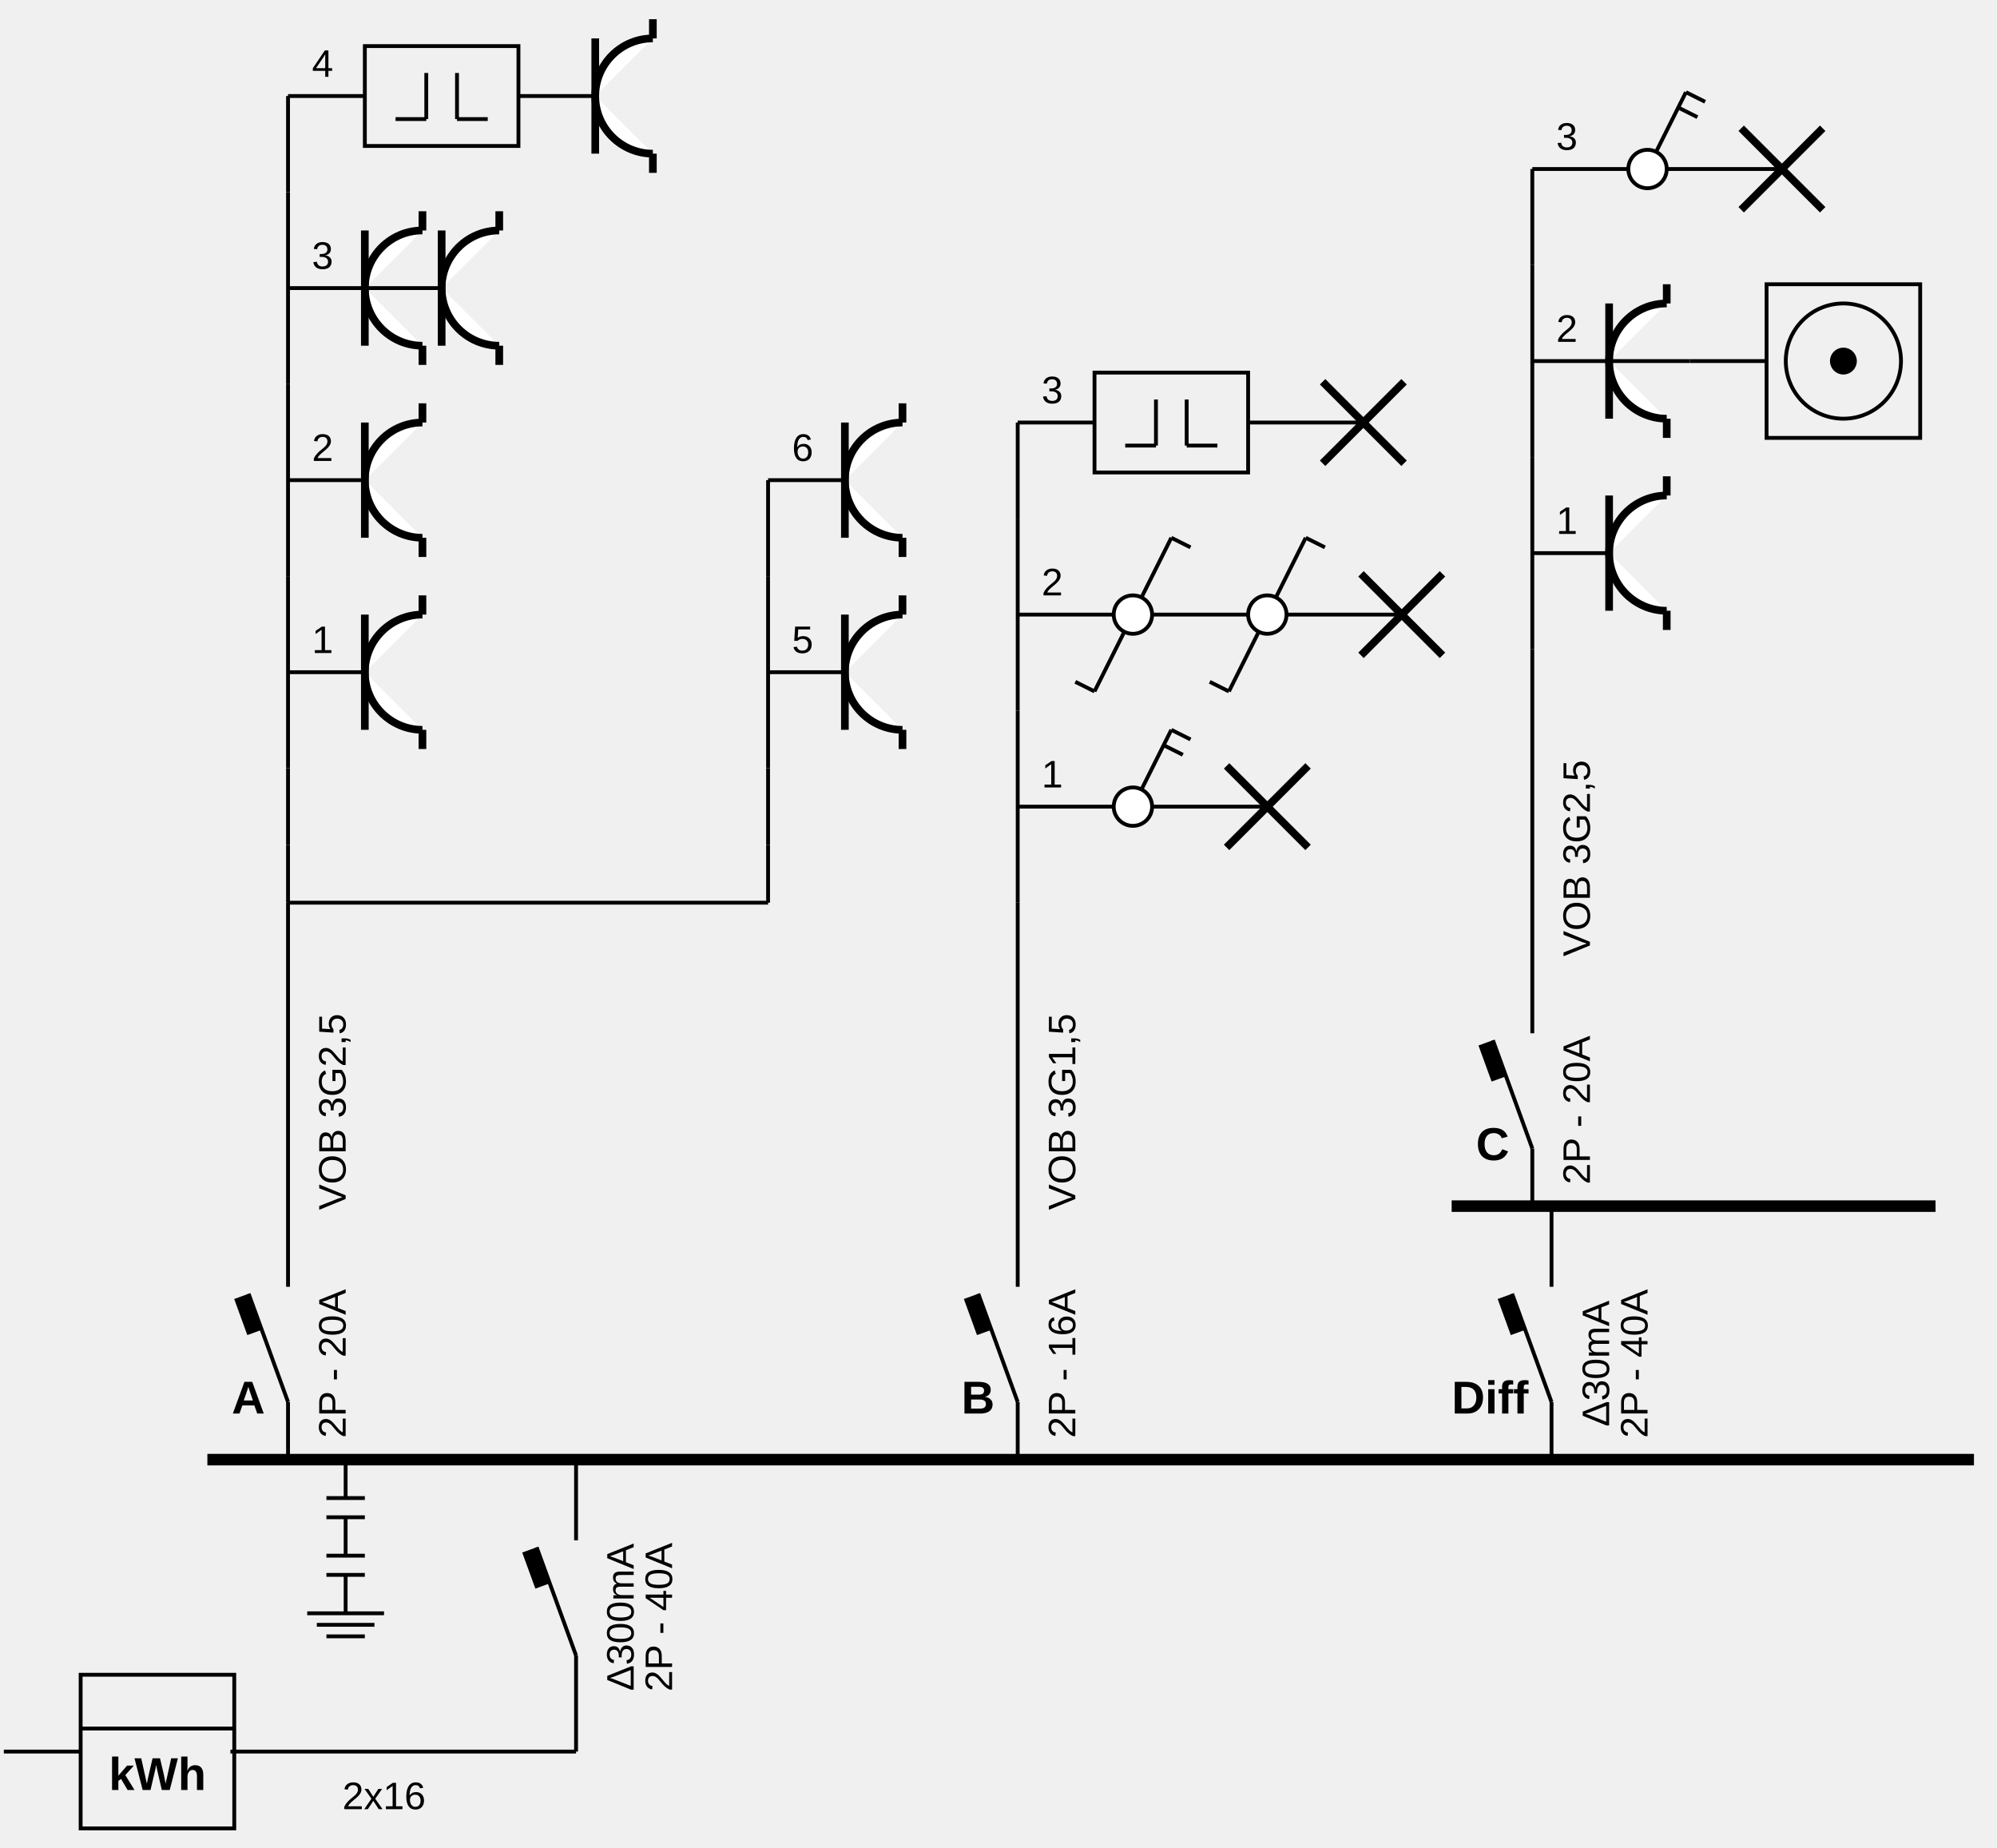
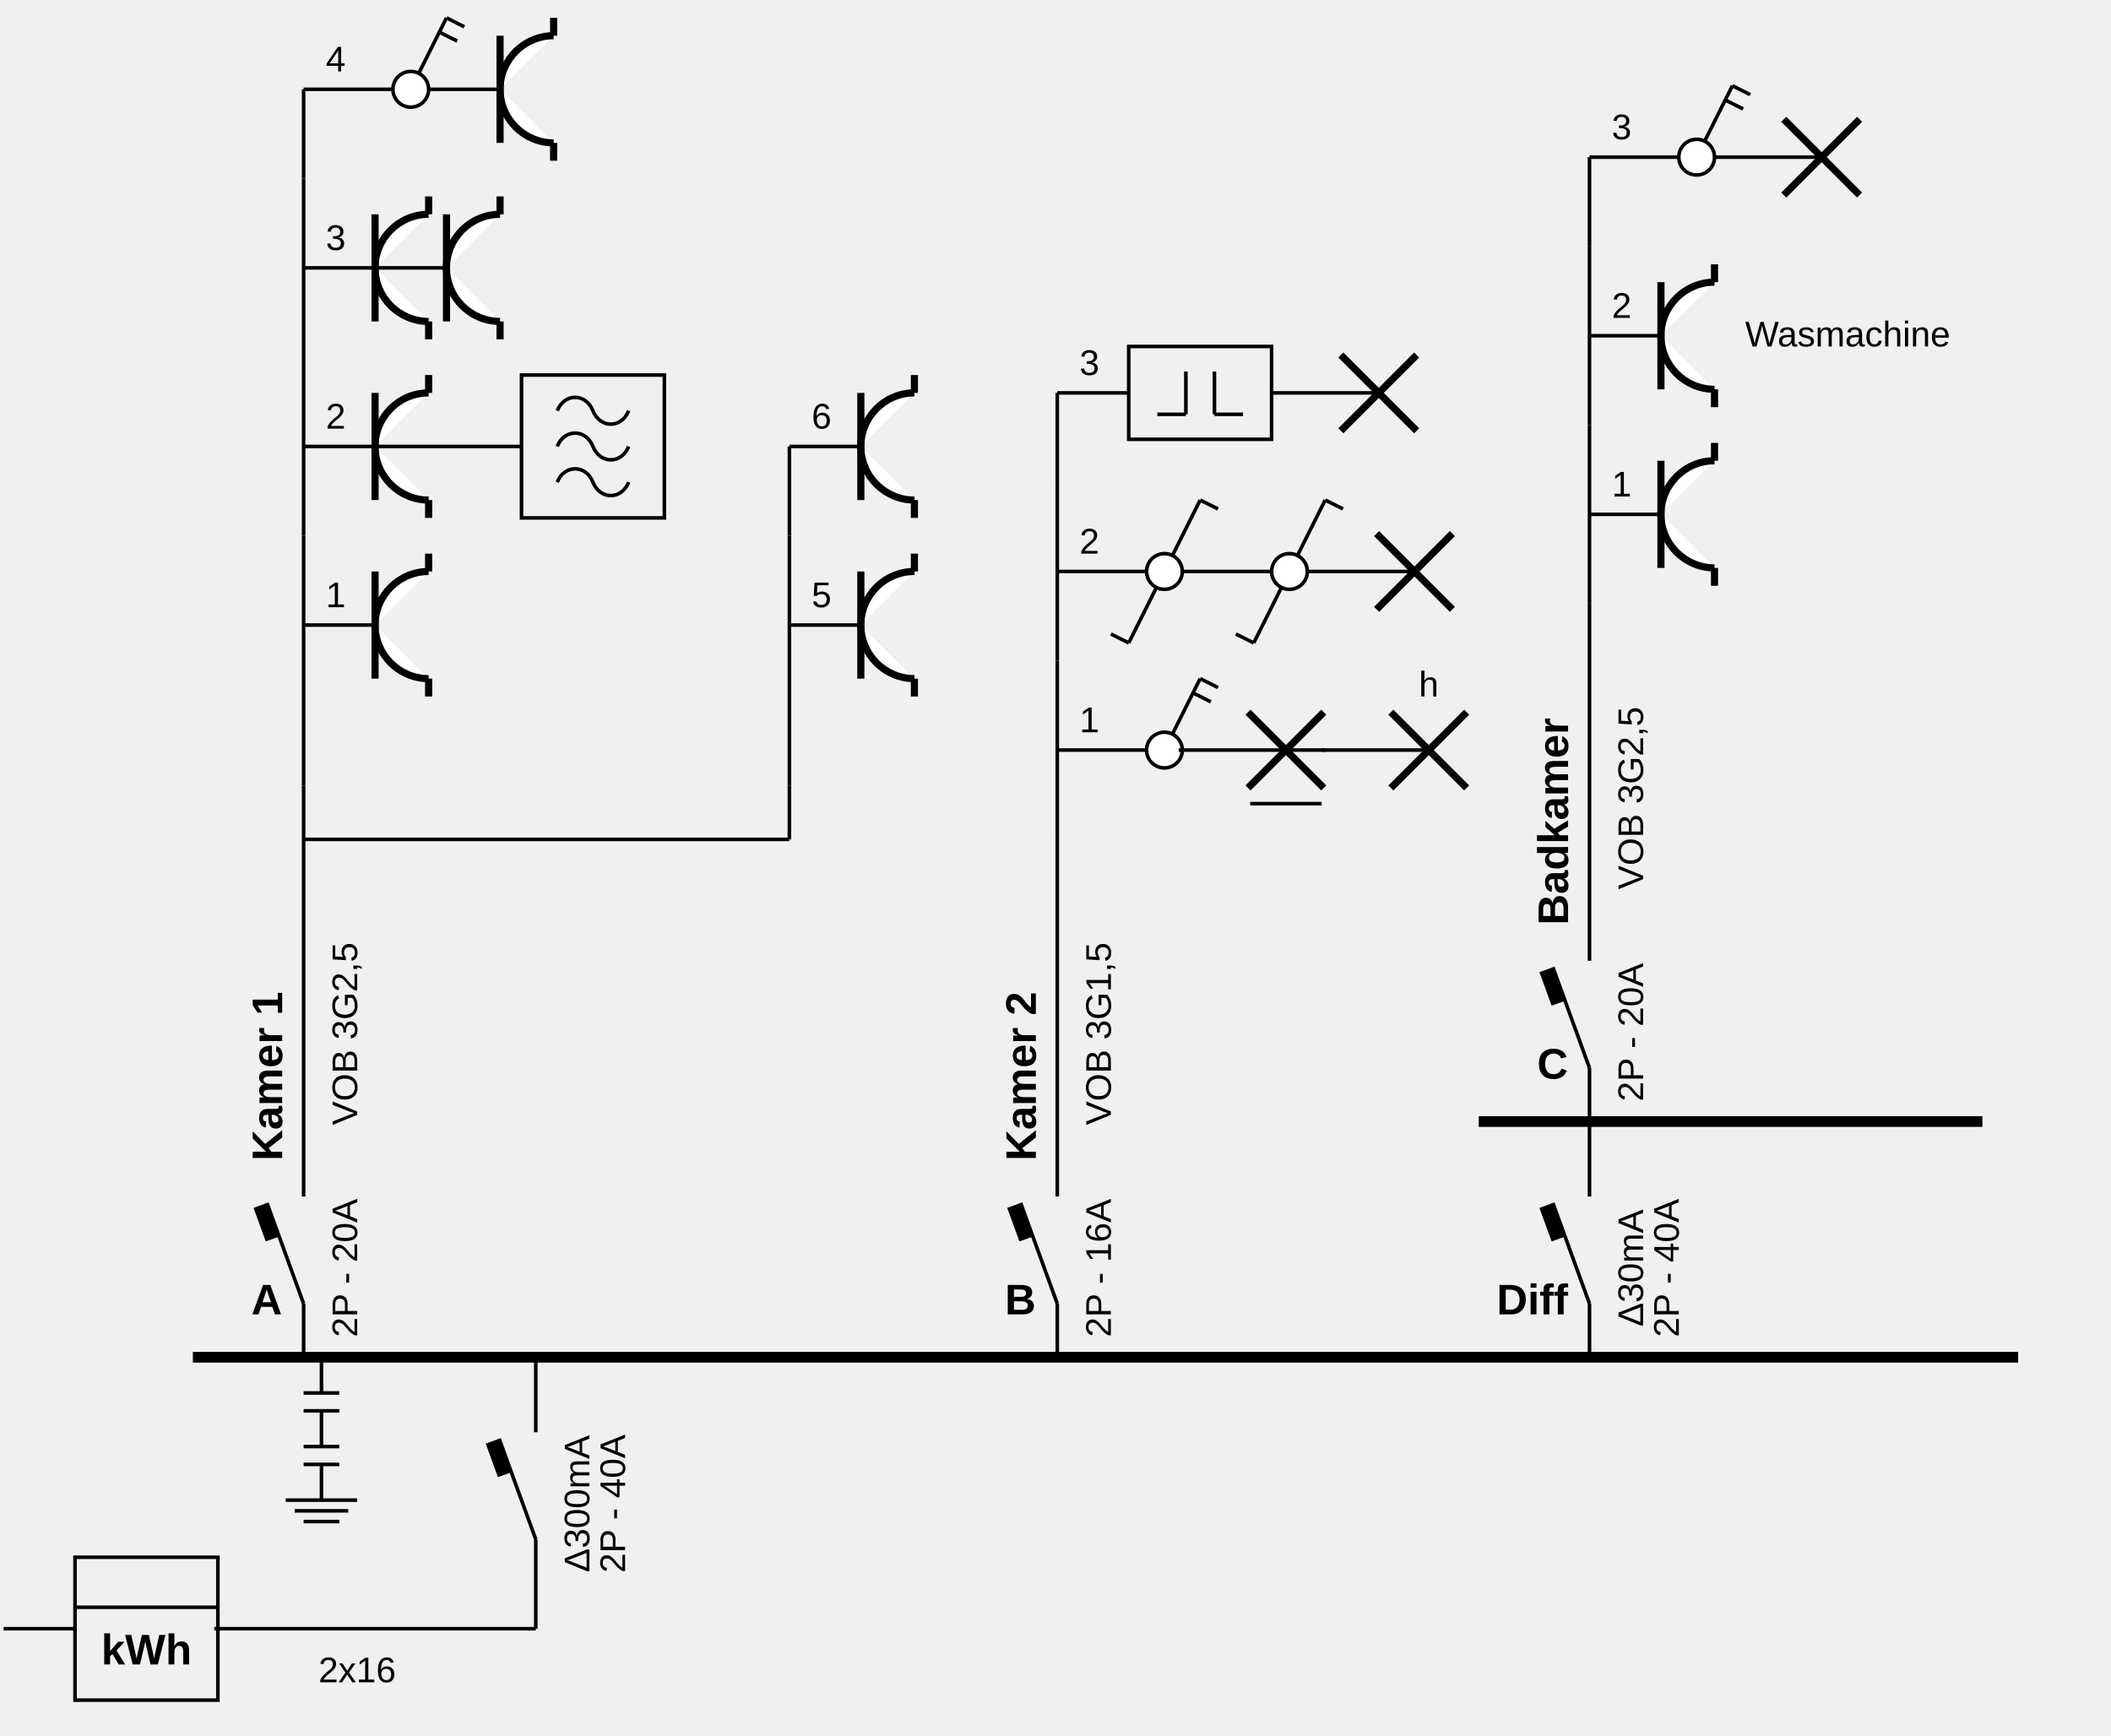
- <svg xmlns="http://www.w3.org/2000/svg" xmlns:xlink="http://www.w3.org/1999/xlink" transform="scale(1,1)" width="520" height="481">
+ <svg xmlns="http://www.w3.org/2000/svg" xmlns:xlink="http://www.w3.org/1999/xlink" transform="scale(1,1)" width="591" height="486">
  <defs>
    <pattern id="VerticalStripe" x="5" y="0" width="5" height="10" patternUnits="userSpaceOnUse">
      <line x1="0" y1="0" x2="0" y2="10" stroke="black" />
    </pattern>
    <g id="ster">
      <line x1="0" y1="-5" x2="0" y2="5" style="stroke:black" />
      <line x1="-4.33" y1="-2.5" x2="4.33" y2="2.5" style="stroke:black" />
      <line x1="-4.66" y1="2.5" x2="4.33" y2="-2.5" style="stroke:black" />
    </g>
    <g id="sinus">
      <path d="M0,0 C2,-5 8,-5 10,0 S18,5 20,0" style="stroke:black;fill:none" />
    </g>
    <g id="lamp">
      <line x1="-10.61" y1="-10.61" x2="10.61" y2="10.61" stroke="black" stroke-width="2" />
      <line x1="-10.61" y1="10.61" x2="10.61" y2="-10.61" stroke="black" stroke-width="2" />
    </g>
+     <g id="led">
+       <line x1="0" y1="-7" x2="0" y2="7" stroke="black" stroke-width="2" />
+       <line x1="0" y1="-7" x2="12" y2="0" stroke="black" stroke-width="2" />
+       <line x1="0" y1="7" x2="12" y2="0" stroke="black" stroke-width="2" />
+       <line x1="12" y1="-7" x2="12" y2="7" stroke="black" stroke-width="2" />
+       <line x1="6" y1="-6" x2="7" y2="-11" stroke="black" stroke-width="1" />
+       <line x1="7" y1="-11" x2="8.11" y2="-9.34" stroke="black" stroke-width="1" />
+       <line x1="7" y1="-11" x2="5.34" y2="-9.9" stroke="black" stroke-width="1" />
+       <line x1="9" y1="-6" x2="10" y2="-11" stroke="black" stroke-width="1" />
+       <line x1="10" y1="-11" x2="11.11" y2="-9.34" stroke="black" stroke-width="1" />
+       <line x1="10" y1="-11" x2="8.34" y2="-9.9" stroke="black" stroke-width="1" />
+     </g>
+     <g id="spot">
+       <path d="M0 0 A10 10 0 0 1 10 -10" stroke="black" fill="white" stroke-width="1" />
+       <path d="M0 0 A10 10 0 0 0 10 10" stroke="black" fill="white" stroke-width="1" />
+       <circle cx="10" cy="0" r="6" style="stroke:black;fill:white" />
+       <line x1="5.76" x2="14.24" y1="-4.24" y2="4.24" stroke="black" stroke-width="1" />
+       <line x1="5.76" x2="14.24" y1="4.24" y2="-4.24" stroke="black" stroke-width="1" />
+     </g>
+     <g id="noodlamp_decentraal">
+       <rect x="-10.61" y="-10.61" width="21.22" height="21.22" fill="white" stroke="black" />
+       <circle cx="0" cy="0" r="5" style="stroke:black;fill:black" />
+       <line x1="-7" y1="-7" x2="7" y2="7" stroke="black" stroke-width="2" />
+       <line x1="-7" y1="7" x2="7" y2="-7" stroke="black" stroke-width="2" />
+     </g>
+     <g id="signalisatielamp">
+       <circle cx="0" cy="0" r="5" fill="white" stroke="black" />
+       <line x1="-3" y1="-3" x2="3" y2="3" stroke="black" />
+       <line x1="-3" y1="3" x2="3" y2="-3" stroke="black" />
+     </g>
    <g id="schakelaar_enkel">
      <line x1="0" y1="0" x2="10" y2="-20" stroke="black" />
      <line x1="10" y1="-20" x2="15" y2="-17.5" stroke="black" />
      <circle cx="0" cy="0" r="5" fill="white" stroke="black" />
    </g>
    <g id="schakelaar_dubbel">
      <line x1="0" y1="0" x2="10" y2="-20" stroke="black" />
      <line x1="10" y1="-20" x2="15" y2="-17.5" stroke="black" />
      <line x1="8" y1="-16" x2="13" y2="-13.5" stroke="black" />
      <circle cx="0" cy="0" r="5" fill="white" stroke="black" />
    </g>
    <g id="schakelaar_wissel_enkel">
      <line x1="0" y1="0" x2="10" y2="-20" stroke="black" />
      <line x1="10" y1="-20" x2="15" y2="-17.5" stroke="black" />
      <line x1="0" y1="0" x2="-10" y2="20" stroke="black" />
      <line x1="-10" y1="20" x2="-15" y2="17.5" stroke="black" />
      <circle cx="0" cy="0" r="5" fill="white" stroke="black" />
    </g>
    <g id="schakelaar_rolluik">
      <line x1="0" y1="0" x2="10" y2="-20" stroke="black" />
      <line x1="10" y1="-20" x2="15" y2="-17.5" stroke="black" />
      <line x1="0" y1="0" x2="-10" y2="-20" stroke="black" />
      <line x1="-10" y1="-20" x2="-15" y2="-17.5" stroke="black" />
      <rect x="-8" y="-8" width="16" height="16" fill="white" stroke="black" />
      <text x="0" y="6" style="text-anchor:middle" font-family="Arial, Helvetica, sans-serif" font-weight="bold" font-size="16">S</text>
    </g>
    <g id="schakelaar_enkel_dim">
      <line x1="0" y1="0" x2="10" y2="-20" stroke="black" />
      <line x1="10" y1="-20" x2="15" y2="-17.5" stroke="black" />
      <circle cx="0" cy="0" r="5" fill="white" stroke="black" />
      <polygon points="-1,-8 11,-8 11,-15" fill="black" stroke="black" />
    </g>
    <g id="schakelaar_kruis_enkel">
      <line x1="0" y1="0" x2="10" y2="-20" stroke="black" />
      <line x1="10" y1="-20" x2="15" y2="-17.5" stroke="black" />
      <line x1="0" y1="0" x2="-10" y2="20" stroke="black" />
      <line x1="-10" y1="20" x2="-15" y2="17.5" stroke="black" />
      <line x1="0" y1="0" x2="-10" y2="-20" stroke="black" />
      <line x1="-10" y1="-20" x2="-15" y2="-17.5" stroke="black" />
      <line x1="0" y1="0" x2="10" y2="20" stroke="black" />
      <line x1="10" y1="20" x2="15" y2="17.5" stroke="black" />
      <circle cx="0" cy="0" r="5" fill="white" stroke="black" />
    </g>
    <g id="schakelaar_dubbelaansteking">
      <line x1="0" y1="0" x2="-10" y2="-20" stroke="black" />
      <line x1="-10" y1="-20" x2="-15" y2="-17.5" stroke="black" />
      <line x1="0" y1="0" x2="10" y2="-20" stroke="black" />
      <line x1="10" y1="-20" x2="15" y2="-17.5" stroke="black" />
      <circle cx="0" cy="0" r="5" fill="white" stroke="black" />
    </g>
    <g id="schakelaar_wissel_dubbel">
      <line x1="0" y1="0" x2="10" y2="-20" stroke="black" />
      <line x1="10" y1="-20" x2="15" y2="-17.5" stroke="black" />
      <line x1="8" y1="-16" x2="13" y2="-13.5" stroke="black" />
      <line x1="0" y1="0" x2="-10" y2="20" stroke="black" />
      <line x1="-10" y1="20" x2="-15" y2="17.5" stroke="black" />
      <line x1="-8" y1="16" x2="-13" y2="13.5" stroke="black" />
      <circle cx="0" cy="0" r="5" fill="white" stroke="black" />
+     </g>
+     <g id="aansluitpunt">
+       <circle cx="5" cy="0" r="5" style="stroke:black;fill:none" />
+     </g>
+     <g id="aftakdoos">
+       <circle cx="15" cy="0" r="15" style="stroke:black;fill:none" />
+       <circle cx="15" cy="0" r="7.5" style="stroke:black;fill:black" />
    </g>
    <g id="bewegingsschakelaar">
      <rect x="0" y="-13" width="10" height="26" fill="none" style="stroke:black" />
      <rect x="10" y="-13" width="30" height="26" fill="none" style="stroke:black" />
      <line x1="10" y1="13" x2="40" y2="-13" stroke="black" />
      <line x1="15" y1="-5" x2="20" y2="-5" stroke="black" />
      <line x1="20" y1="-10" x2="20" y2="-5" stroke="black" />
      <line x1="20" y1="-10" x2="25" y2="-10" stroke="black" />
-       <text x="22" y="11" style="text-anchor:left" font-family="Arial, Helvetica, sans-serif" font-weight="bold" font-size="10">PIR</text>
+       <text x="22" y="11" style="text-anchor:start" font-family="Arial, Helvetica, sans-serif" font-weight="bold" font-size="10">PIR</text>
+     </g>
+     <g id="schakelaar">
+       <line x1="0" y1="0" x2="5" y2="0" stroke="black" />
+       <line x1="5" y1="0" x2="35" y2="-10" stroke="black" />
+       <line x1="35" y1="0" x2="40" y2="0" stroke="black" />
+     </g>
+     <g id="schemerschakelaar">
+       <line x1="0" y1="0" x2="5" y2="0" stroke="black" />
+       <line x1="5" y1="0" x2="35" y2="-10" stroke="black" />
+       <line x1="35" y1="0" x2="40" y2="0" stroke="black" />
+       <use xlink:href="#arrow" x="14" y="-17" transform="rotate(90 14 -17)" />
+       <use xlink:href="#arrow" x="18" y="-17" transform="rotate(90 18 -17)" />
    </g>
    <g id="stopcontact">
      <path d="M20 0 A15 15 0 0 1 35 -15" stroke="black" fill="white" stroke-width="2" />
      <path d="M20 0 A15 15 0 0 0 35 15" stroke="black" fill="white" stroke-width="2" />
      <line x1="0" y1="0" x2="20" y2="0" stroke="black" />
    </g>
    <g id="stopcontact_aarding">
      <line x1="20" y1="-15" x2="20" y2="15" stroke="black" stroke-width="2" />
    </g>
    <g id="stopcontact_kinderveilig">
      <line x1="35" y1="-20" x2="35" y2="-15" stroke="black" stroke-width="2" />
      <line x1="35" y1="20" x2="35" y2="15" stroke="black" stroke-width="2" />
    </g>
    <g id="bel">
      <path d="M20 0 A15 15 0 0 1 0 15" stroke="black" fill="none" stroke-width="2" />
      <path d="M20 0 A15 15 0 0 0 0 -15" stroke="black" fill="none" stroke-width="2" />
      <line x1="0" y1="15" x2="0" y2="-15" stroke="black" stroke-width="2" />
    </g>
    <g id="boiler">
      <circle cx="20" cy="0" r="20" style="stroke:black;fill:url(#VerticalStripe)" />
    </g>
    <g id="boiler_accu">
      <circle cx="20" cy="0" r="20" style="stroke:black;fill:none" />
      <circle cx="20" cy="0" r="15" style="stroke:black;fill:url(#VerticalStripe)" />
    </g>
    <g id="motor">
      <circle cx="20" cy="0" r="20" style="stroke:black;fill:none" />
      <text x="20" y="6" style="text-anchor:middle" font-family="Arial, Helvetica, sans-serif" font-weight="bold" font-size="16">M</text>
    </g>
-     <g id="vrije_tekst">
-       <rect x="0" y="-20" width="40" height="40" fill="none" style="stroke:black" />
-     </g>
    <g id="elektriciteitsmeter">
      <rect x="0" y="-20" width="40" height="40" fill="none" style="stroke:black" />
      <line x1="0" y1="-6" x2="40" y2="-6" stroke="black" stroke-width="1" />
      <text x="20" y="10" style="text-anchor:middle" font-family="Arial, Helvetica, sans-serif" font-weight="bold" font-size="12">kWh</text>
    </g>
    <g id="diepvriezer">
      <rect x="0" y="-20" width="40" height="40" fill="none" style="stroke:black" />
      <use xlink:href="#ster" x="10" y="0" />
      <use xlink:href="#ster" x="20" y="0" />
      <use xlink:href="#ster" x="30" y="0" />
+     </g>
+     <g id="zonnepaneel">
+       <rect x="0" y="-12" width="80" height="30" fill="none" style="stroke:black" />
+       <line x1="3" y1="3" x2="77" y2="3" stroke="black" />
+       <line x1="20" y1="-9" x2="20" y2="15" stroke="black" />
+       <line x1="40" y1="-9" x2="40" y2="15" stroke="black" />
+       <line x1="60" y1="-9" x2="60" y2="15" stroke="black" />
    </g>
    <g id="drukknop">
      <circle cx="12" cy="0" r="12" style="stroke:black;fill:none" />
      <circle cx="12" cy="0" r="7" style="stroke:black;fill:none" />
    </g>
    <g id="teleruptor">
      <rect x="0" y="-13" width="40" height="26" fill="none" style="stroke:black" />
      <line x1="8" y1="6" x2="16" y2="6" stroke="black" />
      <line x1="24" y1="6" x2="32" y2="6" stroke="black" />
      <line x1="16" y1="-6" x2="16" y2="6" stroke="black" />
      <line x1="24" y1="-6" x2="24" y2="6" stroke="black" />
    </g>
    <g id="dimmer">
      <rect x="0" y="-13" width="40" height="26" fill="none" style="stroke:black" />
      <line x1="10" y1="5" x2="30" y2="6" stroke="black" />
      <line x1="10" y1="5" x2="10" y2="-5" stroke="black" />
      <line x1="10" y1="-5" x2="30" y2="5" stroke="black" />
    </g>
    <g id="relais">
      <rect x="0" y="-13" width="40" height="26" fill="none" style="stroke:black" />
      <line x1="10" y1="-13" x2="30" y2="13" stroke="black" />
    </g>
    <g id="minuterie">
      <rect x="0" y="-13" width="40" height="26" fill="none" style="stroke:black" />
      <text x="20" y="6" style="text-anchor:middle" font-family="Arial, Helvetica, sans-serif" font-size="16">t</text>
    </g>
    <g id="thermostaat">
      <rect x="0" y="-13" width="40" height="26" fill="none" style="stroke:black" />
      <circle cx="20" cy="0" r="8" style="stroke:black;fill:none" />
      <line x1="12" y1="0" x2="28" y2="0" stroke="black" />
    </g>
    <g id="tijdschakelaar">
      <rect x="0" y="-13" width="40" height="26" fill="none" style="stroke:black" />
      <circle cx="11" cy="0" r="8" style="stroke:black;fill:none" />
      <line x1="10" y1="0" x2="17" y2="0" stroke="black" />
      <line x1="11" y1="-6" x2="11" y2="1" stroke="black" />
      <line x1="21" y1="0" x2="25" y2="0" stroke="black" />
      <line x1="25" y1="0" x2="31" y2="-5" stroke="black" />
      <line x1="31" y1="0" x2="36" y2="0" stroke="black" />
    </g>
    <g id="droogkast">
      <rect x="0" y="-20" width="40" height="40" fill="none" style="stroke:black" />
      <circle cx="15" cy="-7.5" r="5" style="stroke:black;fill:none" />
      <circle cx="25" cy="-7.5" r="5" style="stroke:black;fill:none" />
      <circle cx="20" cy="7.5" r="3" style="stroke:black;fill:black" />
    </g>
+     <g id="omvormer">
+       <rect x="0" y="-15" width="60" height="30" fill="none" style="stroke:black" />
+       <line x1="35" y1="-12" x2="25" y2="12" stroke="black" />
+       <text x="15" y="-1" style="text-anchor:middle" font-family="Arial, Helvetica, sans-serif" font-size="12">AC</text>
+       <text x="45" y="10" style="text-anchor:middle" font-family="Arial, Helvetica, sans-serif" font-size="12">DC</text>
+     </g>
    <g id="koelkast">
      <rect x="0" y="-20" width="40" height="40" fill="none" style="stroke:black" />
      <use xlink:href="#ster" x="20" y="0" />"
    </g>
    <g id="kookfornuis">
      <rect x="0" y="-20" width="40" height="40" fill="none" style="stroke:black" />
      <circle cx="10" cy="10" r="3" style="stroke:black;fill:black" />
      <circle cx="30" cy="10" r="3" style="stroke:black;fill:black" />
      <circle cx="30" cy="-10" r="3" style="stroke:black;fill:black" />
    </g>
    <g id="microgolf">
      <rect x="0" y="-20" width="40" height="40" fill="none" style="stroke:black" />
      <use xlink:href="#sinus" x="10" y="-10" />"
      <use xlink:href="#sinus" x="10" y="0" />"
      <use xlink:href="#sinus" x="10" y="10" />"
    </g>
    <g id="oven">
      <rect x="0" y="-20" width="40" height="40" fill="none" style="stroke:black" />
      <line x1="0" y1="-5" x2="40" y2="-5" stroke="black" />
      <circle cx="20" cy="7.5" r="3" style="stroke:black;fill:black" />
+     </g>
+     <g id="usblader">
+       <rect x="0" y="-15" width="60" height="30" fill="none" style="stroke:black" />
+       <circle cx="12" cy="-5" r="5" style="stroke:black;fill:none" />
+       <circle cx="19" cy="-5" r="5" style="stroke:black;fill:none" />
+       <text x="15" y="8" style="text-anchor:middle" font-family="Arial, Helvetica, sans-serif" font-size="8">AC/DC</text>
+       <text x="42" y="4" style="text-anchor:middle" font-family="Arial, Helvetica, sans-serif" font-size="11">USB</text>
    </g>
    <g id="vaatwasmachine">
      <rect x="0" y="-20" width="40" height="40" fill="none" style="stroke:black" />
      <line x1="0" y1="-20" x2="40" y2="20" style="stroke:black;fill:none" />
      <line x1="40" y1="-20" x2="0" y2="20" style="stroke:black;fill:none" />
      <circle cx="20" cy="0" r="8" style="stroke:black;fill:white" />
    </g>
    <g id="ventilator">
      <rect x="0" y="-15" width="30" height="30" fill="none" style="stroke:black" />
      <circle cx="10" cy="0" r="5" style="stroke:black;fill:none" />
      <circle cx="20" cy="0" r="5" style="stroke:black;fill:none" />
-     </g>
-     <g id="leeg">
-       <circle cx="5" cy="0" r="5" style="stroke:black;fill:none" />
    </g>
    <g id="transformator">
      <circle cx="8" cy="0" r="8" style="stroke:black;fill:none" />
      <circle cx="20" cy="0" r="8" style="stroke:black;fill:none" />
    </g>
    <g id="verwarmingstoestel">
      <rect x="0" y="-15" width="50" height="30" fill="url(#VerticalStripe)" style="stroke:black" />
    </g>
    <g id="verwarmingstoestel_accu">
      <rect x="0" y="-15" width="50" height="30" fill="none" style="stroke:black" />
      <rect x="5" y="-10" width="40" height="20" fill="url(#VerticalStripe)" style="stroke:black" />
    </g>
    <g id="verwarmingstoestel_accu_ventilator">
      <rect x="0" y="-15" width="70" height="30" fill="none" style="stroke:black" />
      <rect x="5" y="-10" width="35" height="20" fill="url(#VerticalStripe)" style="stroke:black" />
      <circle cx="50" cy="0" r="5" style="stroke:black;fill:none" />
      <circle cx="60" cy="0" r="5" style="stroke:black;fill:none" />
    </g>
+     <g id="verbruiker">
+       <rect x="0" y="-20" width="40" height="40" fill="none" style="stroke:black" />
+     </g>
    <g id="wasmachine">
      <rect x="0" y="-20" width="40" height="40" fill="none" style="stroke:black" />
      <circle cx="20" cy="0" r="3" style="stroke:black;fill:black" />
      <circle cx="20" cy="0" r="15" style="stroke:black;fill:none" />
    </g>
    <g transform="rotate(-20)" id="zekering_automatisch">
      <line x1="0" y1="-30" x2="0" y2="0" stroke="black" />
      <rect x="-4" y="-30" width="4" height="10" style="fill:black" />
    </g>
    <g id="zekering_smelt">
      <rect x="-4" y="-30" width="8" height="30" style="stroke:black;fill:none" />
      <line x1="0" y1="-30" x2="0" y2="0" stroke="black" />
+     </g>
+     <g transform="rotate(-20)" id="zekering_empty">
+       <line x1="0" y1="-30" x2="0" y2="0" stroke="black" />
+     </g>
+     <g id="arrow">
+       <line x1="0" y1="0" x2="8" y2="0" stroke="black" />
+       <line x1="8" y1="0" x2="5" y2="-1" stroke="black" />
+       <line x1="8" y1="0" x2="5" y2="1" stroke="black" />
+     </g>
+     <g id="gas_ventilator">
+       <polygon points="-6,5.2 0,-5.2 6,5.2" fill="black" stroke="black" />
+     </g>
+     <g id="gas_atmosferisch">
+       <polygon points="-6,5.2 0,-5.2 6,5.2" fill="white" stroke="black" />
+     </g>
+     <g id="bliksem">
+       <line x1="0" y1="-5.2" x2="-3" y2="0" stroke="black" />
+       <line x1="-3" y1="0" x2="3" y2="0" stroke="black" />
+       <line x1="3" y1="0" x2="0" y2="5.2" stroke="black" />
+       <line x1="0" y1="5.2" x2="0" y2="2.2" stroke="black" />
+       <line x1="0" y1="5.2" x2="2.6" y2="3.7" stroke="black" />
+     </g>
+     <g id="moving_man" transform="matrix(0.0152987,0,0,0.01530866,0,0)">
+       <path d="M 710.7,10.1 C 904.8,5.2 908.6,261.4 730.9,278.4 637.5,287.3 566.3,181.5 603.8,90.8 623.4,43.4 668.7,12.9 711.4,10.1 c 1.1,-0.1 2.8,26.1 1.7,26.2 -31.4,2 -74.8,32.1 -89.1,74.7 -26.8,79.9 47,156.6 125.1,139.2 123.9,-27.6 114.1,-218.5 -36.3,-214 -0.7,0 -3.2,-26 -2.1,-26.1 z" id="path4" stroke="black" stroke-width="10" />
+       <path d="m 545.3,225.9 c -67.8,-5 -133.2,0 -199.7,0 -20.7,13.6 -115,100.7 -121.1,121.1 -5.7,19.1 6.2,31.9 12.1,40.4 60.1,18.3 96.7,-60.4 133.2,-88.8 29.6,0 59.2,0 88.8,0 -59.2,78.9 -190.7,169.9 -58.5,264.3 -27.6,31.6 -55.1,63.2 -82.7,94.8 -46.9,-14.7 -165.6,-41.3 -199.7,-18.2 -7,21 -4.8,32.1 6.1,48.4 34.1,10.3 205.5,53.2 232,36.3 34.3,-37.7 68.6,-75.3 102.9,-113 32.3,27.6 64.6,55.2 96.9,82.7 -1,62.6 -14.6,249.9 24.2,266.3 10.2,3 19.1,0.5 28.2,-2 5.4,-7.4 10.8,-14.8 16.1,-22.2 6.9,-27 0.3,-272.6 -6.1,-282.5 -37.7,-32.9 -75.3,-65.9 -113,-98.9 1.3,-1.3 2.7,-2.7 4,-4 45.7,-48.4 91.5,-96.9 137.2,-145.3 20.2,19.5 40.4,39 60.5,58.5 16.7,35.8 152.2,25.4 179.6,6.1 2,-8.1 4,-16.1 6.1,-24.2 -16,-40.1 -71.7,-31.8 -127.1,-30.3 C 741.8,384.3 590.6,253 545.5,225.7 c -1.7,-1 14.9,-23.3 15.4,-22.4 -2.2,-3.5 126,97.7 134.4,107.4 9.4,9.1 55.2,51.5 82.1,78.4 68.5,-2 122,-6.5 137.2,46.4 4.9,17.1 1.9,37.1 -8.1,50.4 -18.8,25.3 -156,39.1 -197.7,18.2 -20.2,-20.2 -40.4,-40.4 -60.5,-60.5 -18.8,18.2 -37.7,36.3 -56.5,54.5 -16.8,18.2 -33.6,36.3 -50.4,54.5 32.9,28.9 65.9,57.8 98.9,86.8 11.2,17.9 18.9,272.3 8.1,306.7 -4.8,15.2 -19.9,32.9 -34.3,38.3 C 498.3,1028.1 527.8,798.3 529.4,706 505.9,686.5 482.3,667 458.8,647.5 427.9,676.7 402,732.8 362,750.4 333.5,762.9 140.3,728.4 113.8,712.1 100.1,703.6 89.3,686 85.6,667.7 59.7,543.2 281.5,646 321.3,617.4 334.7,601.3 348.2,585.1 361.7,569 266.4,454.2 335.5,414.9 402.1,326.9 c 0,-0.7 0,-1.3 0,-2 -8.1,0 -16.1,0 -24.2,0 -26.3,36.3 -124.9,147 -173.5,64.6 -35.9,-60.8 103.6,-172.2 141.1,-189.8 56.7,-3.8 167.5,-11 215.9,4 0.8,0.7 -14.9,22.6 -16.1,22.2 z" id="path6" stroke="black" stroke-width="10" />
    </g>
  </defs>
  <svg x="0" y="0">
    <svg x="50" y="0">
      <svg x="0" y="0">
        <svg x="0" y="0">
          <svg x="0" y="0">
-             <svg x="24" y="0">
-               <svg x="0" y="0">
-                 <path d="M1 25 L21 25" stroke="black" />
-                 <use xlink:href="#teleruptor" x="21" y="25" />
-               </svg>
-               <svg x="60" y="0">
+             <svg x="34" y="0">
+               <svg x="0" y="0">
+                 <line x1="1" x2="31" y1="25" y2="25" stroke="black" />
+                 <use xlink:href="#schakelaar_dubbel" x="31" y="25" />
+               </svg>
+               <svg x="35" y="0">
                <use xlink:href="#stopcontact" x="1" y="25" />
                <use xlink:href="#stopcontact_aarding" x="1" y="25" />
                <use xlink:href="#stopcontact_kinderveilig" x="1" y="25" />
              </svg>
              <line x1="1" x2="1" y1="25" y2="50" stroke="black" />
              <text x="10" y="20" style="text-anchor:middle" font-family="Arial, Helvetica, sans-serif" font-size="10">4</text>
            </svg>
-             <svg x="24" y="50">
-               <use xlink:href="#stopcontact" x="1" y="25" />
-               <use xlink:href="#stopcontact_aarding" x="1" y="25" />
-               <use xlink:href="#stopcontact_kinderveilig" x="1" y="25" />
-               <use xlink:href="#stopcontact" x="21" y="25" />
-               <use xlink:href="#stopcontact_aarding" x="21" y="25" />
-               <use xlink:href="#stopcontact_kinderveilig" x="21" y="25" />
+             <svg x="34" y="50">
+               <svg x="0" y="0">
+                 <use xlink:href="#stopcontact" x="1" y="25" />
+                 <use xlink:href="#stopcontact_aarding" x="1" y="25" />
+                 <use xlink:href="#stopcontact_kinderveilig" x="1" y="25" />
+                 <use xlink:href="#stopcontact" x="21" y="25" />
+                 <use xlink:href="#stopcontact_aarding" x="21" y="25" />
+                 <use xlink:href="#stopcontact_kinderveilig" x="21" y="25" />
+               </svg>
              <line x1="1" x2="1" y1="0" y2="50" stroke="black" />
              <text x="10" y="20" style="text-anchor:middle" font-family="Arial, Helvetica, sans-serif" font-size="10">3</text>
            </svg>
-             <svg x="24" y="100">
-               <use xlink:href="#stopcontact" x="1" y="25" />
-               <use xlink:href="#stopcontact_aarding" x="1" y="25" />
-               <use xlink:href="#stopcontact_kinderveilig" x="1" y="25" />
+             <svg x="34" y="100">
+               <svg x="0" y="0">
+                 <use xlink:href="#stopcontact" x="1" y="25" />
+                 <use xlink:href="#stopcontact_aarding" x="1" y="25" />
+                 <use xlink:href="#stopcontact_kinderveilig" x="1" y="25" />
+                 <line x1="21" y1="25" x2="42" y2="25" stroke="black" />
+               </svg>
+               <svg x="41" y="0">
+                 <svg x="0" y="0">
+                   <line x1="1" y1="25" x2="21" y2="25" stroke="black" />
+                   <use xlink:href="#microgolf" x="21" y="25" />
+                 </svg>
+               </svg>
              <line x1="1" x2="1" y1="0" y2="50" stroke="black" />
              <text x="10" y="20" style="text-anchor:middle" font-family="Arial, Helvetica, sans-serif" font-size="10">2</text>
            </svg>
-             <svg x="24" y="150">
-               <use xlink:href="#stopcontact" x="1" y="25" />
-               <use xlink:href="#stopcontact_aarding" x="1" y="25" />
-               <use xlink:href="#stopcontact_kinderveilig" x="1" y="25" />
+             <svg x="34" y="150">
+               <svg x="0" y="0">
+                 <use xlink:href="#stopcontact" x="1" y="25" />
+                 <use xlink:href="#stopcontact_aarding" x="1" y="25" />
+                 <use xlink:href="#stopcontact_kinderveilig" x="1" y="25" />
+               </svg>
              <line x1="1" x2="1" y1="0" y2="50" stroke="black" />
              <text x="10" y="20" style="text-anchor:middle" font-family="Arial, Helvetica, sans-serif" font-size="10">1</text>
            </svg>
-             <line x1="25" x2="25" y1="200" y2="220" stroke="black" />
-             <text x="19" y="223" style="text-anchor:end" font-family="Arial, Helvetica, sans-serif" font-weight="bold" font-size="12" />
-             <line x1="25" x2="25" y1="220" y2="235" stroke="black" />
-           </svg>
-           <svg x="125" y="100">
-             <svg x="24" y="0">
-               <use xlink:href="#stopcontact" x="1" y="25" />
-               <use xlink:href="#stopcontact_aarding" x="1" y="25" />
-               <use xlink:href="#stopcontact_kinderveilig" x="1" y="25" />
+             <line x1="35" x2="35" y1="200" y2="220" stroke="black" />
+             <text x="29" y="205" transform="rotate(-90 29,205)" style="text-anchor:start" font-family="Arial, Helvetica, sans-serif" font-weight="bold" font-size="12" />
+             <text x="29" y="223" style="text-anchor:end" font-family="Arial, Helvetica, sans-serif" font-weight="bold" font-size="12" />
+             <line x1="35" x2="35" y1="220" y2="235" stroke="black" />
+           </svg>
+           <svg x="136" y="100">
+             <svg x="34" y="0">
+               <svg x="0" y="0">
+                 <use xlink:href="#stopcontact" x="1" y="25" />
+                 <use xlink:href="#stopcontact_aarding" x="1" y="25" />
+                 <use xlink:href="#stopcontact_kinderveilig" x="1" y="25" />
+               </svg>
              <line x1="1" x2="1" y1="25" y2="50" stroke="black" />
              <text x="10" y="20" style="text-anchor:middle" font-family="Arial, Helvetica, sans-serif" font-size="10">6</text>
            </svg>
-             <svg x="24" y="50">
-               <use xlink:href="#stopcontact" x="1" y="25" />
-               <use xlink:href="#stopcontact_aarding" x="1" y="25" />
-               <use xlink:href="#stopcontact_kinderveilig" x="1" y="25" />
+             <svg x="34" y="50">
+               <svg x="0" y="0">
+                 <use xlink:href="#stopcontact" x="1" y="25" />
+                 <use xlink:href="#stopcontact_aarding" x="1" y="25" />
+                 <use xlink:href="#stopcontact_kinderveilig" x="1" y="25" />
+               </svg>
              <line x1="1" x2="1" y1="0" y2="50" stroke="black" />
              <text x="10" y="20" style="text-anchor:middle" font-family="Arial, Helvetica, sans-serif" font-size="10">5</text>
            </svg>
-             <line x1="25" x2="25" y1="100" y2="120" stroke="black" />
-             <text x="19" y="123" style="text-anchor:end" font-family="Arial, Helvetica, sans-serif" font-weight="bold" font-size="12" />
-             <line x1="25" x2="25" y1="120" y2="135" stroke="black" />
-           </svg>
-           <line x1="25" x2="150" y1="235" y2="235" stroke="black" />
+             <line x1="35" x2="35" y1="100" y2="120" stroke="black" />
+             <text x="29" y="105" transform="rotate(-90 29,105)" style="text-anchor:start" font-family="Arial, Helvetica, sans-serif" font-weight="bold" font-size="12" />
+             <text x="29" y="123" style="text-anchor:end" font-family="Arial, Helvetica, sans-serif" font-weight="bold" font-size="12" />
+             <line x1="35" x2="35" y1="120" y2="135" stroke="black" />
+           </svg>
+           <line x1="35" x2="171" y1="235" y2="235" stroke="black" />
        </svg>
-         <line x1="25" x2="25" y1="235" y2="335" stroke="black" />
-         <text x="40" y="315" transform="rotate(-90 40,315)" style="text-anchor:Left" font-family="Arial, Helvetica, sans-serif" font-size="10">VOB 3G2,5</text>
-         <use xlink:href="#zekering_automatisch" x="25" y="365" />
-         <text x="40" y="355" transform="rotate(-90 40,355)" style="text-anchor:middle" font-family="Arial, Helvetica, sans-serif" font-size="10">2P - 20A</text>
-         <text x="19" y="368" style="text-anchor:end" font-family="Arial, Helvetica, sans-serif" font-weight="bold" font-size="12">A</text>
-         <line x1="25" x2="25" y1="365" y2="380" stroke="black" />
+         <line x1="35" x2="35" y1="235" y2="335" stroke="black" />
+         <text x="50" y="315" transform="rotate(-90 50,315)" style="text-anchor:start" font-family="Arial, Helvetica, sans-serif" font-size="10">VOB 3G2,5</text>
+         <use xlink:href="#zekering_automatisch" x="35" y="365" />
+         <text x="50" y="355" transform="rotate(-90 50,355)" style="text-anchor:middle" font-family="Arial, Helvetica, sans-serif" font-size="10">2P - 20A</text>
+         <text x="29" y="325" transform="rotate(-90 29,325)" style="text-anchor:start" font-family="Arial, Helvetica, sans-serif" font-weight="bold" font-size="12">Kamer 1</text>
+         <text x="29" y="368" style="text-anchor:end" font-family="Arial, Helvetica, sans-serif" font-weight="bold" font-size="12">A</text>
+         <line x1="35" x2="35" y1="365" y2="380" stroke="black" />
      </svg>
-       <svg x="190" y="85">
-         <svg x="24" y="0">
-           <path d="M1 25 L21 25" stroke="black" />
-           <use xlink:href="#teleruptor" x="21" y="25" />
-           <path d="M61 25 L91 25" stroke="black" />
-           <use xlink:href="#lamp" x="91" y="25" />
+       <svg x="211" y="85">
+         <svg x="34" y="0">
+           <svg x="0" y="0">
+             <line x1="1" x2="21" y1="25" y2="25" stroke="black" />
+             <use xlink:href="#teleruptor" x="21" y="25" />
+             <line x1="61" x2="91" y1="25" y2="25" stroke="black" />
+             <use xlink:href="#lamp" x="91" y="25" />
+           </svg>
          <line x1="1" x2="1" y1="25" y2="50" stroke="black" />
          <text x="10" y="20" style="text-anchor:middle" font-family="Arial, Helvetica, sans-serif" font-size="10">3</text>
        </svg>
-         <svg x="24" y="50">
-           <path d="M1 25 L31 25" stroke="black" />
-           <use xlink:href="#schakelaar_wissel_enkel" x="31" y="25" />
-           <path d="M36 25 L66 25" stroke="black" />
-           <use xlink:href="#schakelaar_wissel_enkel" x="66" y="25" />
-           <path d="M71 25 L101 25" stroke="black" />
-           <use xlink:href="#lamp" x="101" y="25" />
+         <svg x="34" y="50">
+           <svg x="0" y="0">
+             <line x1="1" x2="31" y1="25" y2="25" stroke="black" />
+             <use xlink:href="#schakelaar_wissel_enkel" x="31" y="25" />
+             <line x1="36" x2="66" y1="25" y2="25" stroke="black" />
+             <use xlink:href="#schakelaar_wissel_enkel" x="66" y="25" />
+             <line x1="71" x2="101" y1="25" y2="25" stroke="black" />
+             <use xlink:href="#lamp" x="101" y="25" />
+           </svg>
          <line x1="1" x2="1" y1="0" y2="50" stroke="black" />
          <text x="10" y="20" style="text-anchor:middle" font-family="Arial, Helvetica, sans-serif" font-size="10">2</text>
        </svg>
-         <svg x="24" y="100">
-           <path d="M1 25 L31 25" stroke="black" />
-           <use xlink:href="#schakelaar_dubbel" x="31" y="25" />
-           <path d="M36 25 L66 25" stroke="black" />
-           <use xlink:href="#lamp" x="66" y="25" />
+         <svg x="34" y="100">
+           <svg x="0" y="0">
+             <line x1="1" x2="31" y1="25" y2="25" stroke="black" />
+             <use xlink:href="#schakelaar_dubbel" x="31" y="25" />
+           </svg>
+           <svg x="35" y="0">
+             <line x1="0" x2="30" y1="25" y2="25" stroke="black" />
+             <use xlink:href="#lamp" x="30" y="25" />
+             <line x1="30" y1="25" x2="41" y2="25" stroke="black" />
+             <line x1="20" y1="40" x2="40" y2="40" stroke="black" />
+           </svg>
+           <svg x="75" y="0">
+             <line x1="0" x2="30" y1="25" y2="25" stroke="black" />
+             <use xlink:href="#lamp" x="30" y="25" />
+             <text x="30" y="10" style="text-anchor:middle" font-family="Arial, Helvetica, sans-serif" font-size="10">h</text>
+           </svg>
          <line x1="1" x2="1" y1="0" y2="50" stroke="black" />
          <text x="10" y="20" style="text-anchor:middle" font-family="Arial, Helvetica, sans-serif" font-size="10">1</text>
        </svg>
-         <line x1="25" x2="25" y1="150" y2="250" stroke="black" />
-         <text x="40" y="230" transform="rotate(-90 40,230)" style="text-anchor:Left" font-family="Arial, Helvetica, sans-serif" font-size="10">VOB 3G1,5</text>
-         <use xlink:href="#zekering_automatisch" x="25" y="280" />
-         <text x="40" y="270" transform="rotate(-90 40,270)" style="text-anchor:middle" font-family="Arial, Helvetica, sans-serif" font-size="10">2P - 16A</text>
-         <text x="19" y="283" style="text-anchor:end" font-family="Arial, Helvetica, sans-serif" font-weight="bold" font-size="12">B</text>
-         <line x1="25" x2="25" y1="280" y2="295" stroke="black" />
+         <line x1="35" x2="35" y1="150" y2="250" stroke="black" />
+         <text x="50" y="230" transform="rotate(-90 50,230)" style="text-anchor:start" font-family="Arial, Helvetica, sans-serif" font-size="10">VOB 3G1,5</text>
+         <use xlink:href="#zekering_automatisch" x="35" y="280" />
+         <text x="50" y="270" transform="rotate(-90 50,270)" style="text-anchor:middle" font-family="Arial, Helvetica, sans-serif" font-size="10">2P - 16A</text>
+         <text x="29" y="240" transform="rotate(-90 29,240)" style="text-anchor:start" font-family="Arial, Helvetica, sans-serif" font-weight="bold" font-size="12">Kamer 2</text>
+         <text x="29" y="283" style="text-anchor:end" font-family="Arial, Helvetica, sans-serif" font-weight="bold" font-size="12">B</text>
+         <line x1="35" x2="35" y1="280" y2="295" stroke="black" />
      </svg>
-       <svg x="324" y="19">
+       <svg x="360" y="19">
        <svg x="0" y="0">
          <svg x="0" y="0">
-             <svg x="24" y="0">
-               <path d="M1 25 L31 25" stroke="black" />
-               <use xlink:href="#schakelaar_dubbel" x="31" y="25" />
-               <path d="M36 25 L66 25" stroke="black" />
-               <use xlink:href="#lamp" x="66" y="25" />
+             <svg x="34" y="0">
+               <svg x="0" y="0">
+                 <line x1="1" x2="31" y1="25" y2="25" stroke="black" />
+                 <use xlink:href="#schakelaar_dubbel" x="31" y="25" />
+                 <line x1="36" x2="66" y1="25" y2="25" stroke="black" />
+                 <use xlink:href="#lamp" x="66" y="25" />
+               </svg>
              <line x1="1" x2="1" y1="25" y2="50" stroke="black" />
              <text x="10" y="20" style="text-anchor:middle" font-family="Arial, Helvetica, sans-serif" font-size="10">3</text>
            </svg>
-             <svg x="24" y="50">
-               <svg x="0" y="0">
-                 <use xlink:href="#stopcontact" x="1" y="25" />
-                 <use xlink:href="#stopcontact_aarding" x="1" y="25" />
-                 <use xlink:href="#stopcontact_kinderveilig" x="1" y="25" />
-                 <line x1="21" y1="25" x2="42" y2="25" stroke="black" />
+             <svg x="34" y="50">
+               <svg x="0" y="0">
+                 <use xlink:href="#stopcontact" x="1" y="25" />
+                 <use xlink:href="#stopcontact_aarding" x="1" y="25" />
+                 <use xlink:href="#stopcontact_kinderveilig" x="1" y="25" />
              </svg>
              <svg x="41" y="0">
-                 <line x1="1" y1="25" x2="21" y2="25" stroke="black" />
-                 <use xlink:href="#wasmachine" x="21" y="25" />
+                 <svg x="0" y="0">
+                   <text x="61" y="28" style="text-anchor:end" font-family="Arial, Helvetica, sans-serif" font-size="10">Wasmachine</text>
+                 </svg>
              </svg>
              <line x1="1" x2="1" y1="0" y2="50" stroke="black" />
              <text x="10" y="20" style="text-anchor:middle" font-family="Arial, Helvetica, sans-serif" font-size="10">2</text>
            </svg>
-             <svg x="24" y="100">
-               <use xlink:href="#stopcontact" x="1" y="25" />
-               <use xlink:href="#stopcontact_aarding" x="1" y="25" />
-               <use xlink:href="#stopcontact_kinderveilig" x="1" y="25" />
+             <svg x="34" y="100">
+               <svg x="0" y="0">
+                 <use xlink:href="#stopcontact" x="1" y="25" />
+                 <use xlink:href="#stopcontact_aarding" x="1" y="25" />
+                 <use xlink:href="#stopcontact_kinderveilig" x="1" y="25" />
+               </svg>
              <line x1="1" x2="1" y1="0" y2="50" stroke="black" />
              <text x="10" y="20" style="text-anchor:middle" font-family="Arial, Helvetica, sans-serif" font-size="10">1</text>
            </svg>
-             <line x1="25" x2="25" y1="150" y2="250" stroke="black" />
-             <text x="40" y="230" transform="rotate(-90 40,230)" style="text-anchor:Left" font-family="Arial, Helvetica, sans-serif" font-size="10">VOB 3G2,5</text>
-             <use xlink:href="#zekering_automatisch" x="25" y="280" />
-             <text x="40" y="270" transform="rotate(-90 40,270)" style="text-anchor:middle" font-family="Arial, Helvetica, sans-serif" font-size="10">2P - 20A</text>
-             <text x="19" y="283" style="text-anchor:end" font-family="Arial, Helvetica, sans-serif" font-weight="bold" font-size="12">C</text>
-             <line x1="25" x2="25" y1="280" y2="295" stroke="black" />
-           </svg>
-           <line x1="4" x2="130" y1="295" y2="295" stroke="black" stroke-width="3" />
+             <line x1="35" x2="35" y1="150" y2="250" stroke="black" />
+             <text x="50" y="230" transform="rotate(-90 50,230)" style="text-anchor:start" font-family="Arial, Helvetica, sans-serif" font-size="10">VOB 3G2,5</text>
+             <use xlink:href="#zekering_automatisch" x="35" y="280" />
+             <text x="50" y="270" transform="rotate(-90 50,270)" style="text-anchor:middle" font-family="Arial, Helvetica, sans-serif" font-size="10">2P - 20A</text>
+             <text x="29" y="240" transform="rotate(-90 29,240)" style="text-anchor:start" font-family="Arial, Helvetica, sans-serif" font-weight="bold" font-size="12">Badkamer</text>
+             <text x="29" y="283" style="text-anchor:end" font-family="Arial, Helvetica, sans-serif" font-weight="bold" font-size="12">C</text>
+             <line x1="35" x2="35" y1="280" y2="295" stroke="black" />
+           </svg>
+           <line x1="4" x2="145" y1="295" y2="295" stroke="black" stroke-width="3" />
        </svg>
-         <line x1="30" x2="30" y1="296" y2="316" stroke="black" />
-         <use xlink:href="#zekering_automatisch" x="30" y="346" />
-         <text x="55" y="336" transform="rotate(-90 55,336)" style="text-anchor:middle" font-family="Arial, Helvetica, sans-serif" font-size="10">2P - 40A</text>
-         <text x="45" y="336" transform="rotate(-90 45,336)" style="text-anchor:middle" font-family="Arial, Helvetica, sans-serif" font-size="10">Δ30mA</text>
-         <text x="24" y="349" style="text-anchor:end" font-family="Arial, Helvetica, sans-serif" font-weight="bold" font-size="12">Diff</text>
-         <line x1="30" x2="30" y1="346" y2="361" stroke="black" />
+         <line x1="35" x2="35" y1="296" y2="316" stroke="black" />
+         <use xlink:href="#zekering_automatisch" x="35" y="346" />
+         <text x="60" y="336" transform="rotate(-90 60,336)" style="text-anchor:middle" font-family="Arial, Helvetica, sans-serif" font-size="10">2P - 40A</text>
+         <text x="50" y="336" transform="rotate(-90 50,336)" style="text-anchor:middle" font-family="Arial, Helvetica, sans-serif" font-size="10">Δ30mA</text>
+         <text x="29" y="306" transform="rotate(-90 29,306)" style="text-anchor:start" font-family="Arial, Helvetica, sans-serif" font-weight="bold" font-size="12" />
+         <text x="29" y="349" style="text-anchor:end" font-family="Arial, Helvetica, sans-serif" font-weight="bold" font-size="12">Diff</text>
+         <line x1="35" x2="35" y1="346" y2="361" stroke="black" />
      </svg>
-       <line x1="4" x2="464" y1="380" y2="380" stroke="black" stroke-width="3" />
+       <line x1="4" x2="515" y1="380" y2="380" stroke="black" stroke-width="3" />
      <line x1="40" y1="380" x2="40" y2="390" stroke="black" />
      <line x1="40" y1="395" x2="40" y2="405" stroke="black" />
      <line x1="40" y1="410" x2="40" y2="420" stroke="black" />
      <line x1="35" y1="390" x2="45" y2="390" stroke="black" />
      <line x1="35" y1="395" x2="45" y2="395" stroke="black" />
      <line x1="35" y1="405" x2="45" y2="405" stroke="black" />
      <line x1="35" y1="410" x2="45" y2="410" stroke="black" />
      <line x1="30" y1="420" x2="50" y2="420" stroke="black" />
      <line x1="32.5" y1="423" x2="47.5" y2="423" stroke="black" />
      <line x1="35" y1="426" x2="45" y2="426" stroke="black" />
    </svg>
    <line x1="150" x2="150" y1="381" y2="401" stroke="black" />
    <use xlink:href="#zekering_automatisch" x="150" y="431" />
    <text x="175" y="421" transform="rotate(-90 175,421)" style="text-anchor:middle" font-family="Arial, Helvetica, sans-serif" font-size="10">2P - 40A</text>
    <text x="165" y="421" transform="rotate(-90 165,421)" style="text-anchor:middle" font-family="Arial, Helvetica, sans-serif" font-size="10">Δ300mA</text>
    <line x1="1" y1="456" x2="21" y2="456" stroke="black" />
    <line x1="60" y1="456" x2="150" y2="456" stroke="black" />
    <line x1="150" y1="431" x2="150" y2="456" stroke="black" />
    <use xlink:href="#elektriciteitsmeter" x="21" y="456" />
-     <text x="100" y="471" style="text-anchor:Middle" font-family="Arial, Helvetica, sans-serif" font-size="10">2x16</text>
+     <text x="100" y="471" style="text-anchor:middle" font-family="Arial, Helvetica, sans-serif" font-size="10">2x16</text>
  </svg>
</svg>
